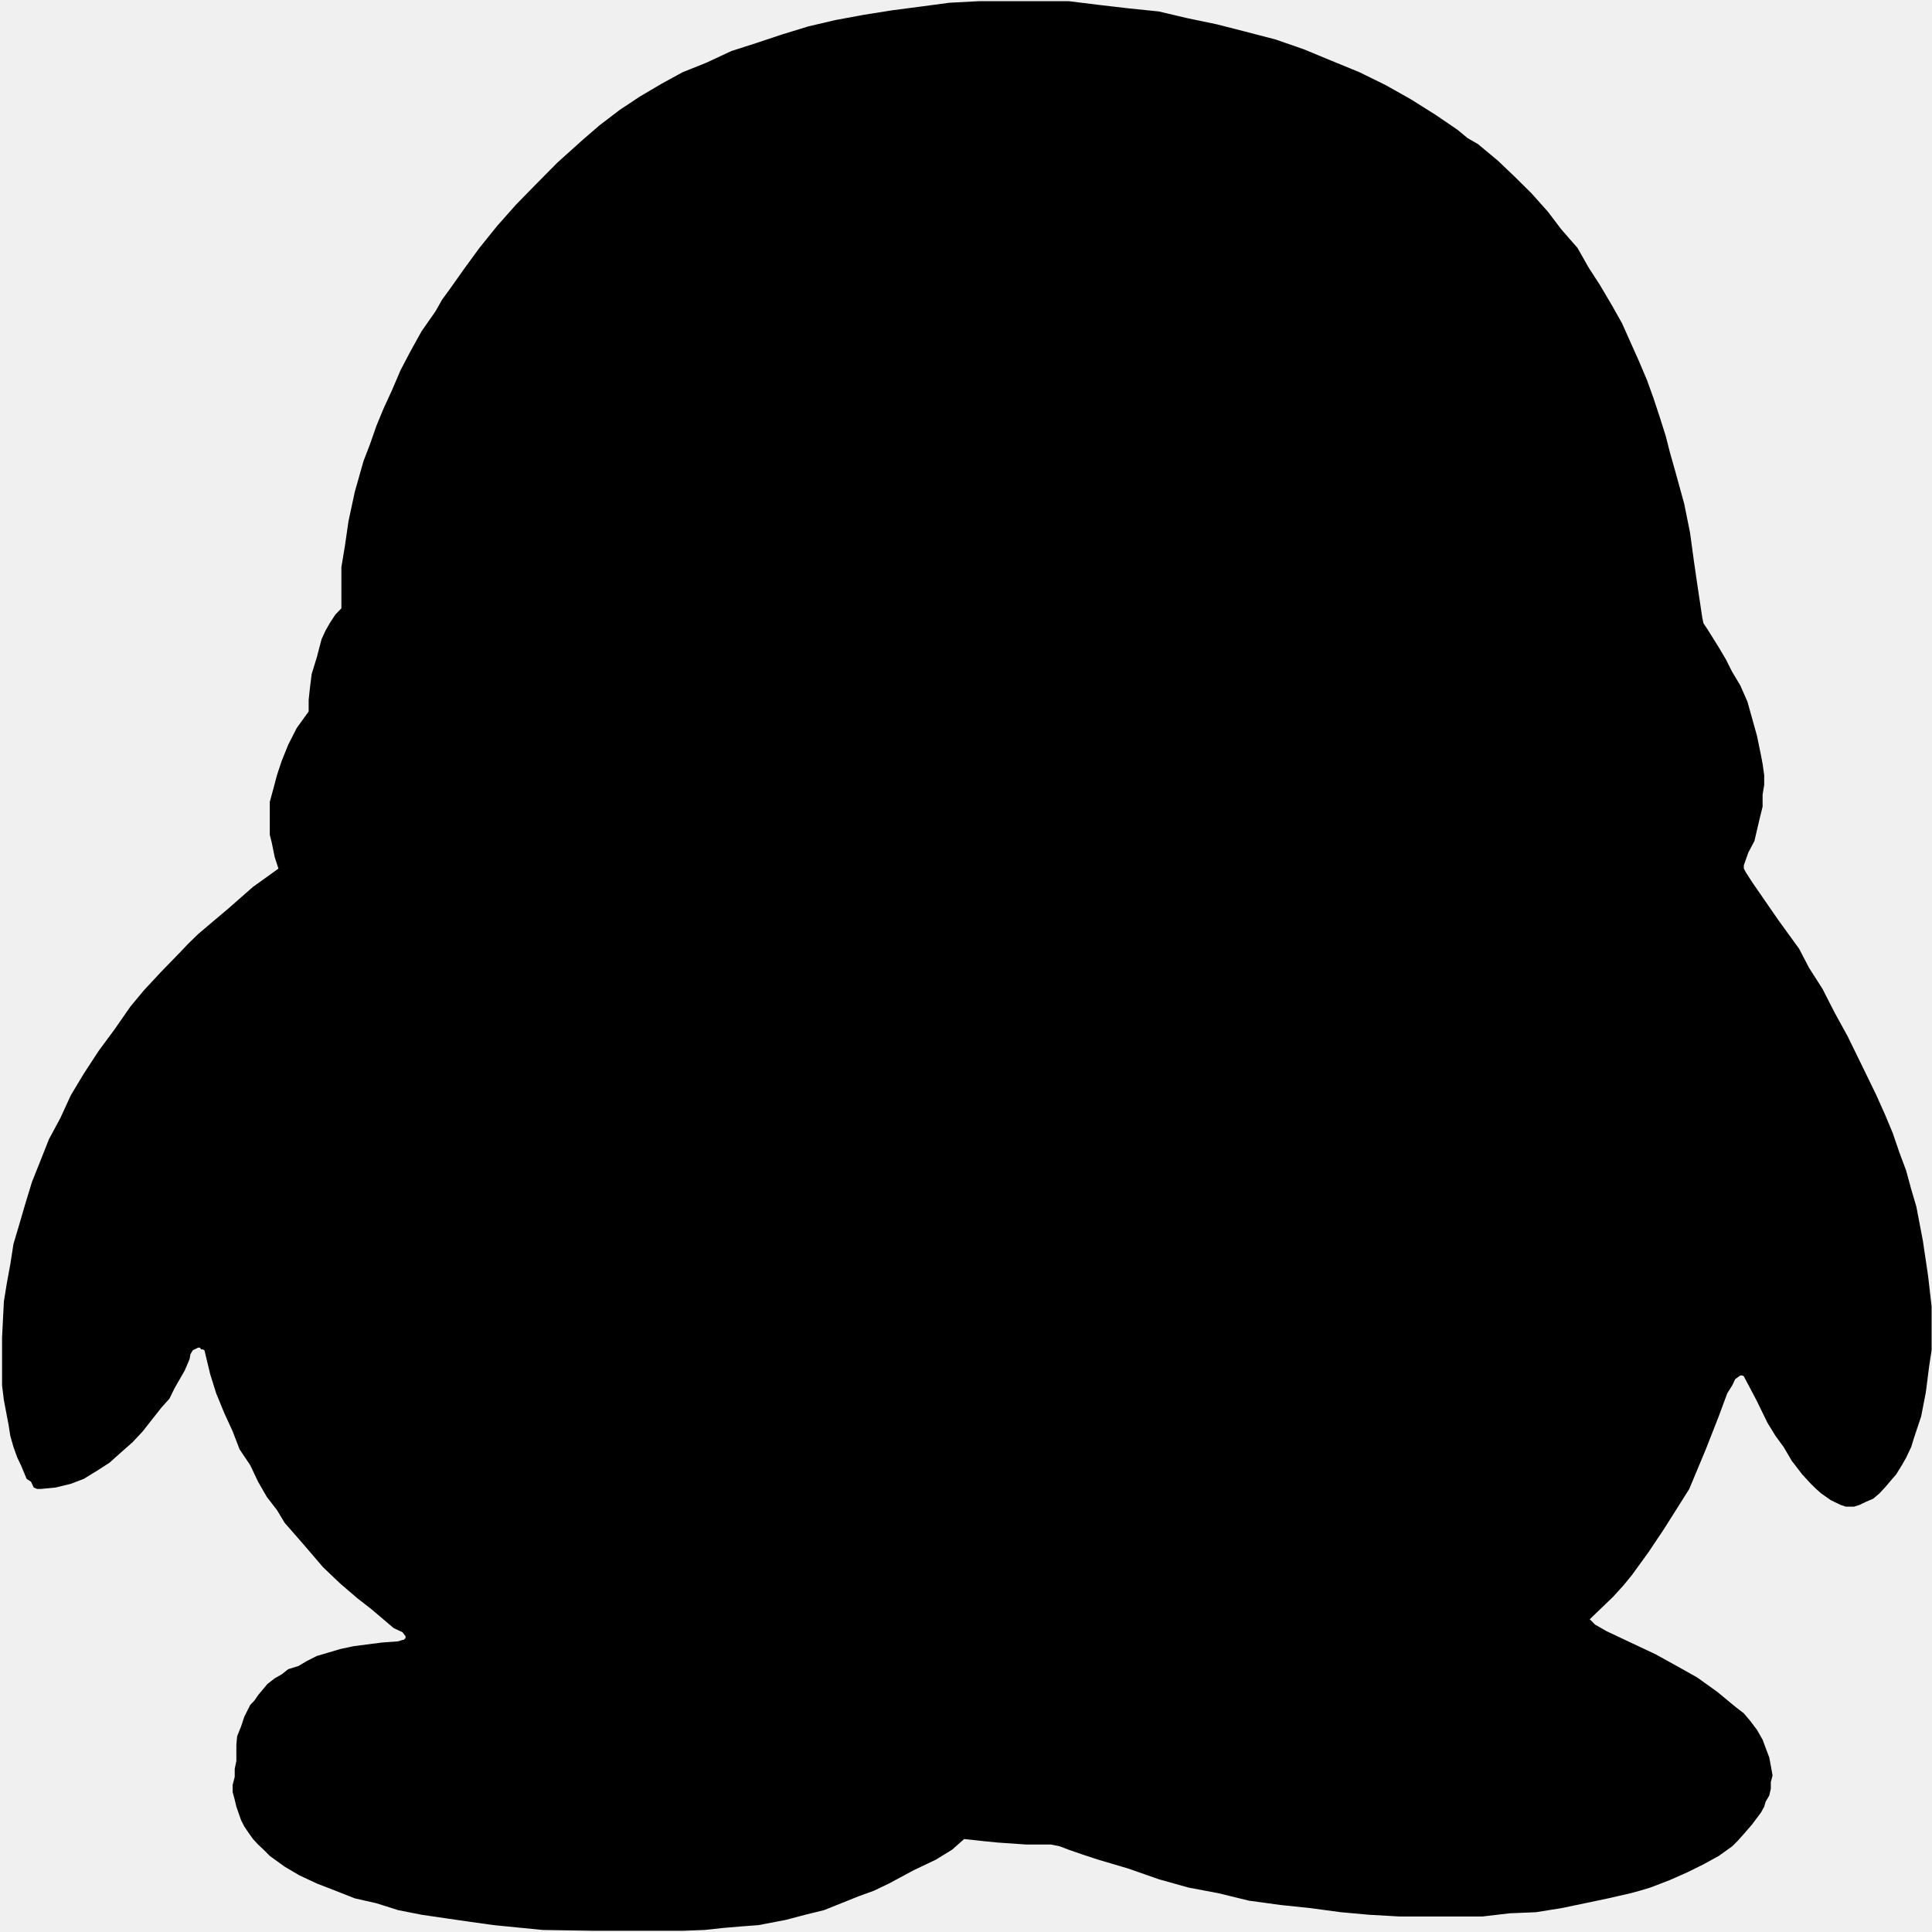
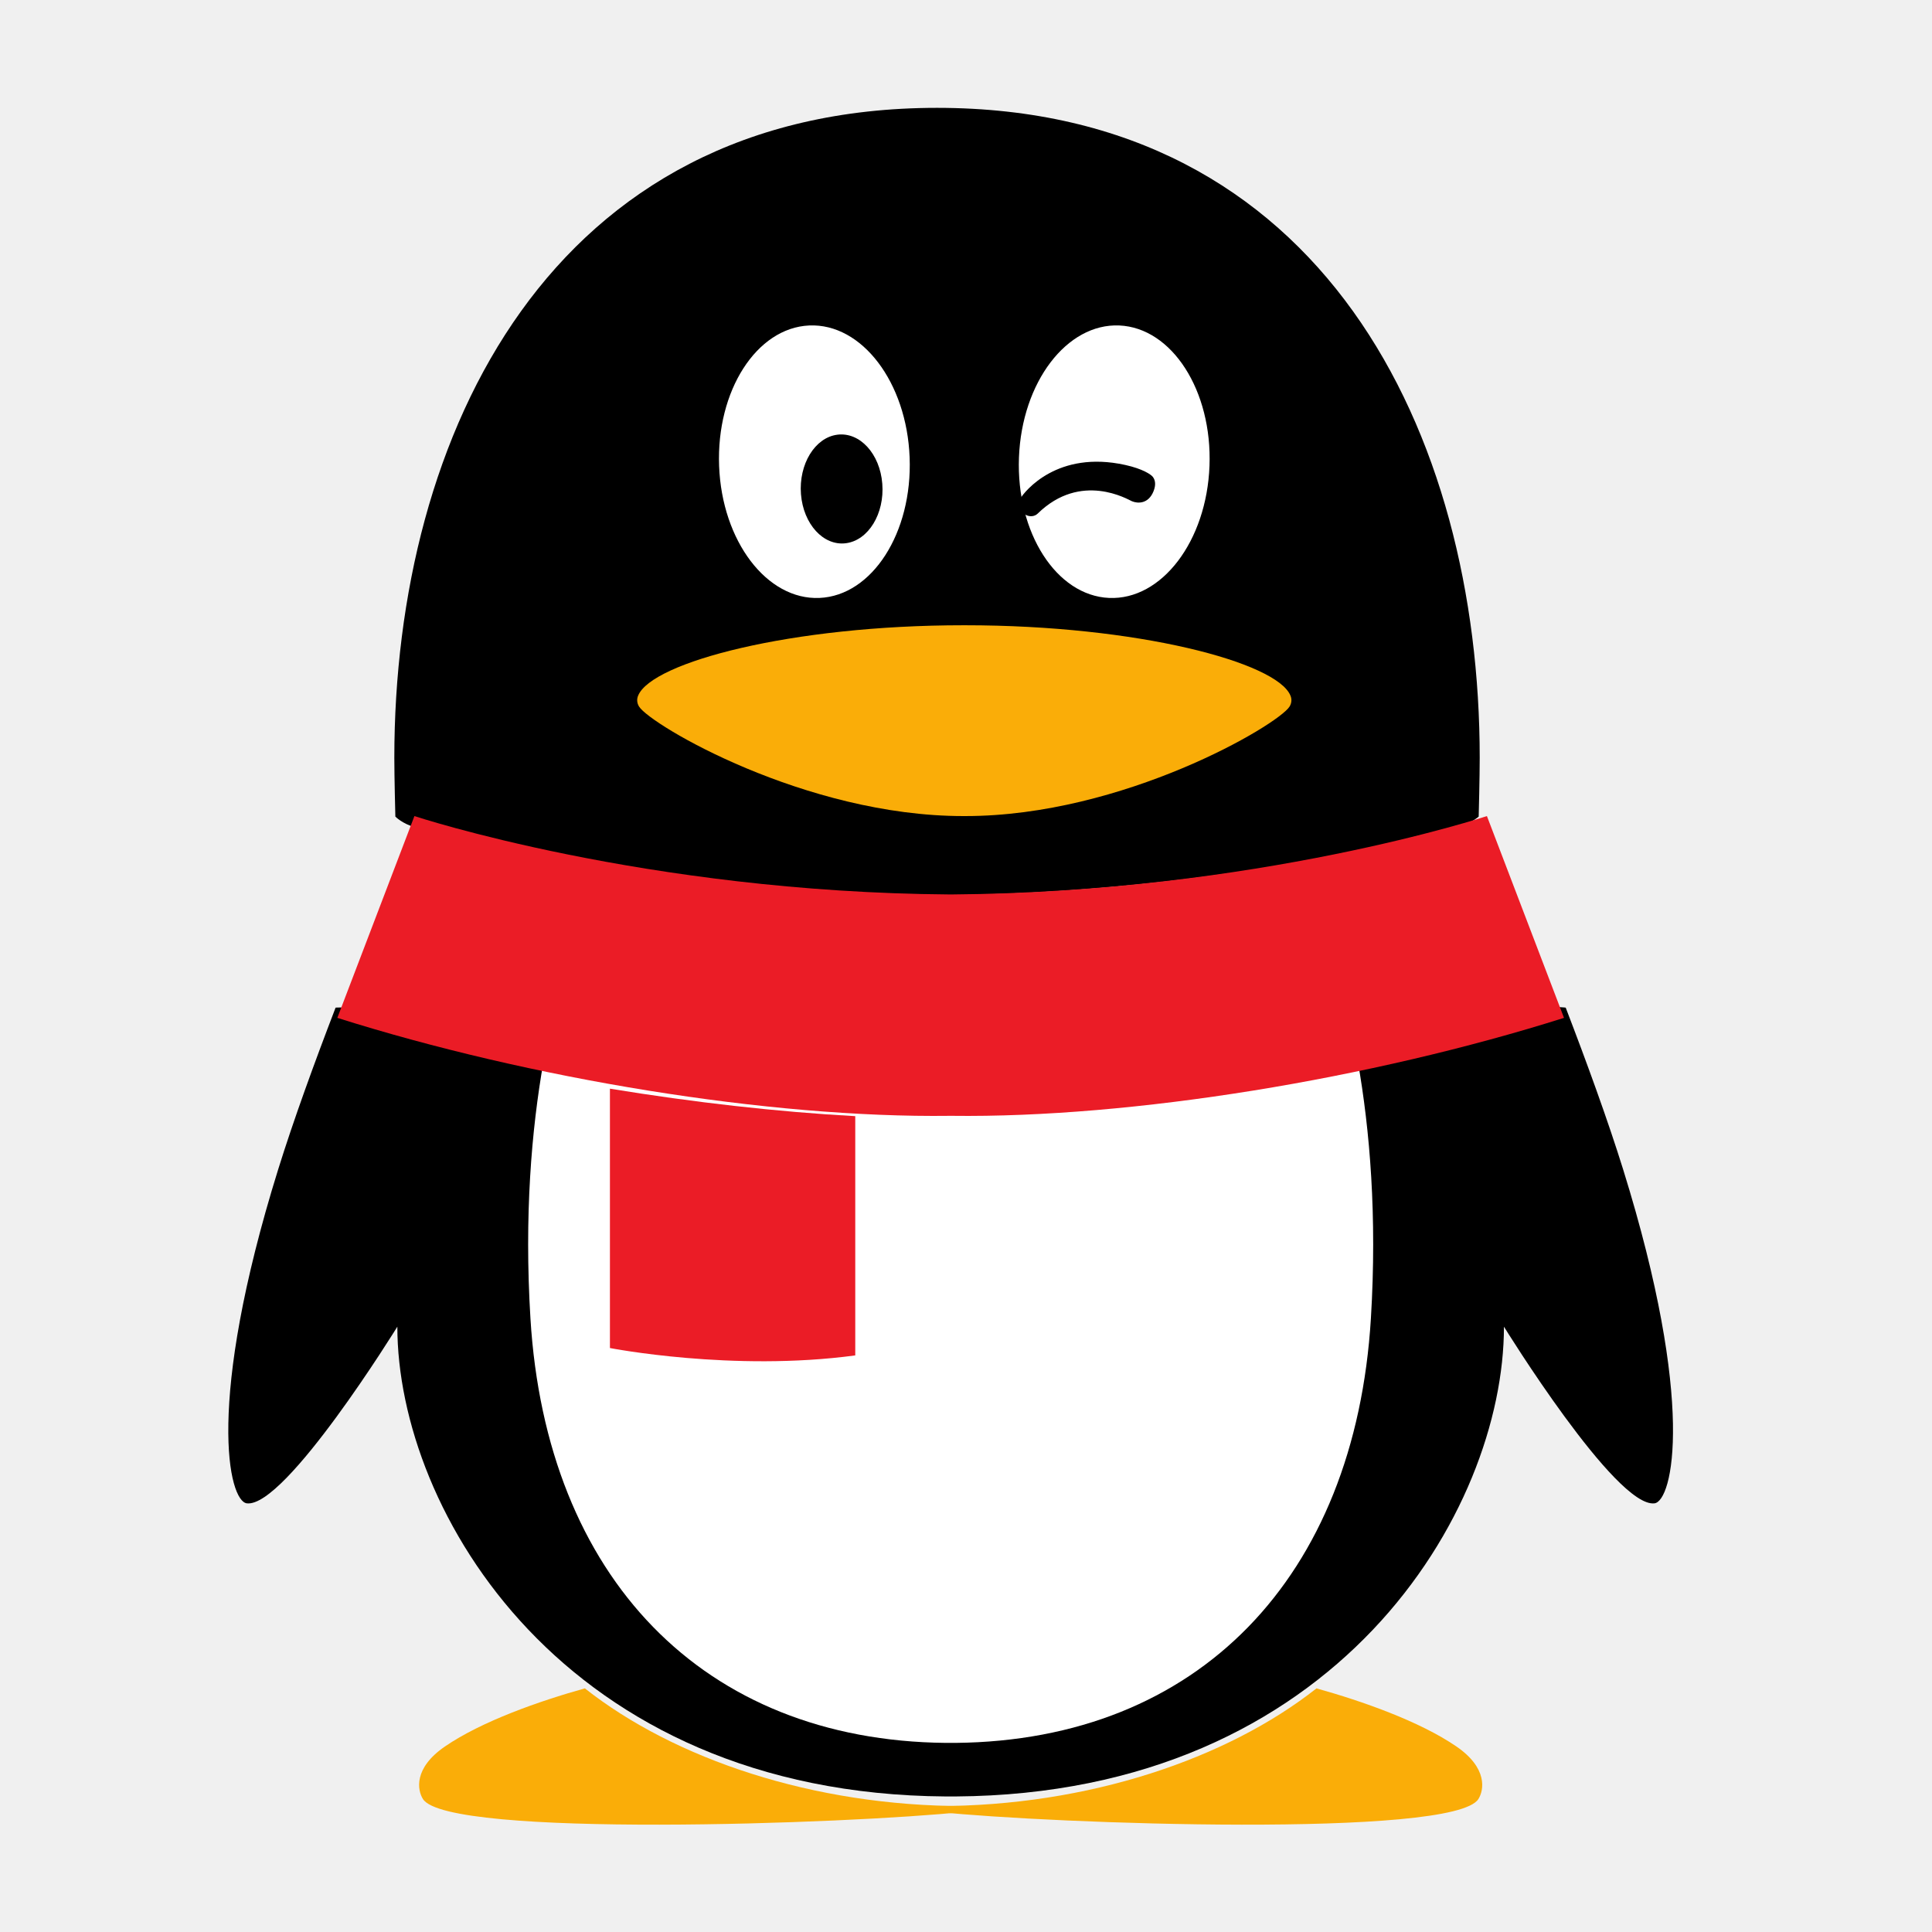
- <svg xmlns="http://www.w3.org/2000/svg" width="128" height="128">
-   <path d="M18.448 57.545l-.244-.744-.198-.968-.132-.53v-2.181l.236-.859.24-.908.317-.953.428-1.06.561-1.103.794-1.104v-.773l.077-.724.123-.984.34-1.106.313-1.194.25-.548.289-.511.371-.569.405-.423v-2.73l.234-1.407.236-1.633.42-1.955.577-2.035.43-1.118.426-1.217.468-1.135.559-1.216.57-1.332.655-1.247.737-1.331.929-1.33.43-.762.457-.624.995-1.406 1.025-1.403 1.163-1.444 1.246-1.405 1.352-1.384 1.41-1.423 1.708-1.536 1.083-.934 1.322-1.008 1.34-.89 1.448-.855 1.392-.76 1.57-.63 1.667-.775 1.657-.532 1.653-.552 1.787-.548 1.785-.417 1.876-.347L59.128.68l1.879-.245 1.876-.252 2.002-.106h5.912l1.97.243 1.981.231 2.019.207 1.874.441 1.979.413 1.857.475 2.035.53 1.862.646 1.782.738 1.904.78 1.736.853 1.689.95 1.655 1.044 1.425.971.662.548.693.401 1.323 1.1 1.115 1.064 1.112 1.1 1.083 1.214.894 1.178 1.064 1.217.74 1.306.752 1.162.798 1.352.661 1.175 1.113 2.489.546 1.286.428 1.192.428 1.294.384 1.217.267 1.047.347 1.231.607 2.198.388 1.924.253 1.861.217 1.497.342 2.28.077.362.274.41.737 1.18.473.8.42.832.534.892.472 1.07.307 1.093.334 1.2.252 1.232.115.605.106.746v.648l-.106.643v.8l-.192.774-.35 1.5-.403.76-.299.852v.213l.142.264.4.623 1.746 2.53 1.377 1.9.66 1.267.889 1.389.774 1.52.893 1.627.894 1.828 1.006 2.069.567 1.268.518 1.239.447 1.307.44 1.175.336 1.235.342 1.16.432 2.261.343 2.31.235 2.05v2.891l-.158 1.025-.226 1.768-.308 1.59-.48 1.44-.18.588-.336.707-.28.493-.375.607-.33.383-.42.494-.375.4-.401.34-.48.207-.432.207-.355.114h-.543l-.346-.114-.66-.32-.302-.212-.317-.223-.347-.304-.35-.342-.579-.63-.684-.89-.539-.917-.538-.734-.526-.855-.741-1.517-.833-1.579-.098-.055h-.138l-.338.247-.196.415-.326.516-.567 1.533-.856 2.182-1.096 2.626-.824 1.308-.864 1.366-1.027 1.536-1.09 1.503-.557.68-.676.743-1.555 1.497.136.135.21.214.777.446 3.235 1.524 1.41.779 1.347.756 1.332.953 1.187.982.574.443.432.511.445.593.367.643.198.533.242.64.105.554.115.647-.115.433v.44l-.105.454-.242.415-.092.325-.22.394-.587.784-.543.627-.42.47-.35.348-.893.638-1.01.556-1.077.532-1.155.511-1.287.495-.693.207-.608.167-1.496.342-1.545.325-1.552.323-1.689.27-1.74.072-1.785.21h-5.539l-1.998-.114-1.86-.168-2.005-.27-1.99-.209-2.095-.286-2.03-.495-1.981-.374-1.968-.552-2.019-.707-1.98-.585-1.044-.342-.927-.323-.586-.223-.582-.12h-1.647l-1.904-.131-.962-.096-1.24-.135-.795.705-1.085.665-1.471.701-1.628.875-.99.475-1.033.376-2.281.914-1.24.305-1.3.343-1.803.344-1.13.086-1.193.1-1.246.135-1.45.053h-5.926l-3.346-.053-3.25-.321-1.644-.23-1.589-.23-1.546-.227-1.547-.305-1.442-.456-1.434-.325-1.294-.51-1.223-.474-1.142-.533-.99-.583-.984-.71-.336-.343-.44-.415-.334-.362-.3-.417-.278-.415-.215-.42-.311-.89-.109-.46-.138-.51v-.473l.138-.533v-.53l.109-.53v-1.069l.052-.564.259-.647.215-.646.39-.779.286-.3.236-.348.615-.738.49-.38.464-.266.428-.338.676-.21.543-.324.676-.341.77-.227.775-.231.897-.192.85-.11 1.008-.13 1.093-.081.284-.092h.063l.137-.115v-.13l-.2-.266-.58-.27-1.45-1.231-.975-.761-1.127-.967-1.136-1.082-1.181-1.382-1.36-1.558-.508-.843-.672-.87-.58-1.007-.522-1.1-.704-1.047-.459-1.194-.547-1.192-.546-1.33-.397-1.273-.378-1.575-.112-.057h-.115l-.059-.113h-.14l-.23.113-.114.057-.158.264-.057.321-.119.286-.206.477-.664 1.157-.345.701-.546.612-.58.736-.641.816-.677.724-.795.701-.734.658-.814.524-.89.546-.855.325-1.008.247-.99.095h-.233l-.228-.095-.18-.384-.29-.188-.38-.912-.237-.493-.255-.707-.21-.734-.113-.724-.313-1.648-.12-.972v-3.185l.12-2.379.196-1.214.23-1.252.21-1.347.374-1.254.42-1.443.431-1.407.578-1.448.545-1.38.754-1.4.699-1.52.855-1.425 1.006-1.538 1.023-1.382 1.069-1.538.891-1.071 1.142-1.227 1.202-1.237.56-.59.678-.662.985-.836 1.012-.853 1.647-1.446 1.242-.889z" />
+ <svg xmlns="http://www.w3.org/2000/svg" t="1687829255318" class="icon" viewBox="0 0 1024 1024" version="1.1" p-id="7315" width="32" height="32">
+   <path d="M511.098 957.257c-80.159 0-153.737-25.019-201.11-62.386-24.057 6.702-54.831 17.489-74.252 30.864-16.617 11.439-14.546 23.106-11.55 27.816 13.15 20.689 225.583 13.211 286.912 6.767v-3.061z" fill="#FAAD08" p-id="7316" />
+   <path d="M496.651 957.257c80.157 0 153.737-25.019 201.11-62.386 24.057 6.702 54.83 17.489 74.253 30.864 16.616 11.439 14.543 23.106 11.55 27.816-13.15 20.689-225.584 13.211-286.914 6.767v-3.061z" fill="#FAAD08" p-id="7317" />
+   <path d="M497.129 474.524c131.934-0.876 237.669-25.783 273.497-35.34 8.541-2.28 13.11-6.364 13.11-6.364 0.03-1.172 0.542-20.952 0.542-31.155C784.278 229.833 701.126 57.173 496.641 57.162 292.157 57.173 209.001 229.832 209.001 401.665c0 10.203 0.516 29.983 0.547 31.155 0 0 3.717 3.821 10.529 5.67 33.078 8.98 140.803 35.139 276.08 36.034h0.972z" fill="#000000" p-id="7318" />
+   <path d="M860.283 619.782c-8.12-26.086-19.204-56.506-30.427-85.72 0 0-6.456-0.795-9.718 0.148-100.71 29.205-222.773 47.818-315.792 46.695h-0.962C410.886 582.017 289.651 563.617 189.28 534.698 185.445 533.595 177.873 534.063 177.873 534.063 166.65 563.276 155.567 593.696 147.448 619.782 108.73 744.168 121.273 795.644 130.825 796.798c20.496 2.474 79.78-93.637 79.78-93.637 0 97.66 88.324 247.617 290.576 248.996a718.01 718.01 0 0 1 5.367 0C708.802 950.778 797.123 800.822 797.123 703.162c0 0 59.284 96.111 79.783 93.637 9.55-1.154 22.093-52.63-16.623-177.017" fill="#000000" p-id="7319" />
+   <path d="M434.383 316.917c-27.9 1.24-51.745-30.106-53.24-69.956-1.518-39.877 19.858-73.207 47.764-74.454 27.875-1.224 51.703 30.109 53.218 69.974 1.527 39.877-19.853 73.2-47.742 74.436m206.67-69.956c-1.494 39.85-25.34 71.194-53.24 69.956-27.888-1.238-49.269-34.559-47.742-74.435 1.513-39.868 25.341-71.201 53.216-69.974 27.909 1.247 49.285 34.576 47.767 74.453" fill="#FFFFFF" p-id="7320" />
+   <path d="M683.943 368.627c-7.323-17.609-81.062-37.227-172.353-37.227h-0.98c-91.29 0-165.031 19.618-172.352 37.227a6.244 6.244 0 0 0-0.535 2.505c0 1.269 0.393 2.414 1.006 3.386 6.168 9.765 88.054 58.018 171.882 58.018h0.98c83.827 0 165.71-48.25 171.881-58.016a6.352 6.352 0 0 0 1.002-3.395c0-0.897-0.2-1.736-0.531-2.498" fill="#FAAD08" p-id="7321" />
+   <path d="M467.632 256.377c1.26 15.886-7.377 30-19.266 31.542-11.907 1.544-22.569-10.083-23.836-25.978-1.243-15.895 7.381-30.008 19.25-31.538 11.927-1.549 22.607 10.088 23.852 25.974m73.097 7.935c2.533-4.118 19.827-25.77 55.62-17.886 9.401 2.07 13.75 5.116 14.668 6.316 1.355 1.77 1.726 4.29 0.352 7.684-2.722 6.725-8.338 6.542-11.454 5.226-2.01-0.85-26.94-15.889-49.905 6.553-1.579 1.545-4.405 2.074-7.085 0.242-2.678-1.834-3.786-5.553-2.196-8.135" fill="#000000" p-id="7322" />
+   <path d="M504.333 584.495h-0.967c-63.568 0.752-140.646-7.504-215.286-21.92-6.391 36.262-10.25 81.838-6.936 136.196 8.37 137.384 91.62 223.736 220.118 224.996H506.485c128.498-1.26 211.748-87.612 220.12-224.996 3.314-54.362-0.547-99.938-6.94-136.203-74.654 14.423-151.745 22.684-215.332 21.927" fill="#FFFFFF" p-id="7323" />
+   <path d="M323.275 577.016v137.468s64.957 12.705 130.031 3.91V591.59c-41.225-2.262-85.688-7.304-130.031-14.574" fill="#EB1C26" p-id="7324" />
+   <path d="M788.098 432.536s-121.98 40.387-283.743 41.539h-0.962c-161.497-1.147-283.328-41.401-283.744-41.539l-40.854 106.952c102.186 32.31 228.837 53.135 324.598 51.926l0.96-0.002c95.768 1.216 222.4-19.61 324.6-51.924l-40.855-106.952z" fill="#EB1C26" p-id="7325" />
</svg>
